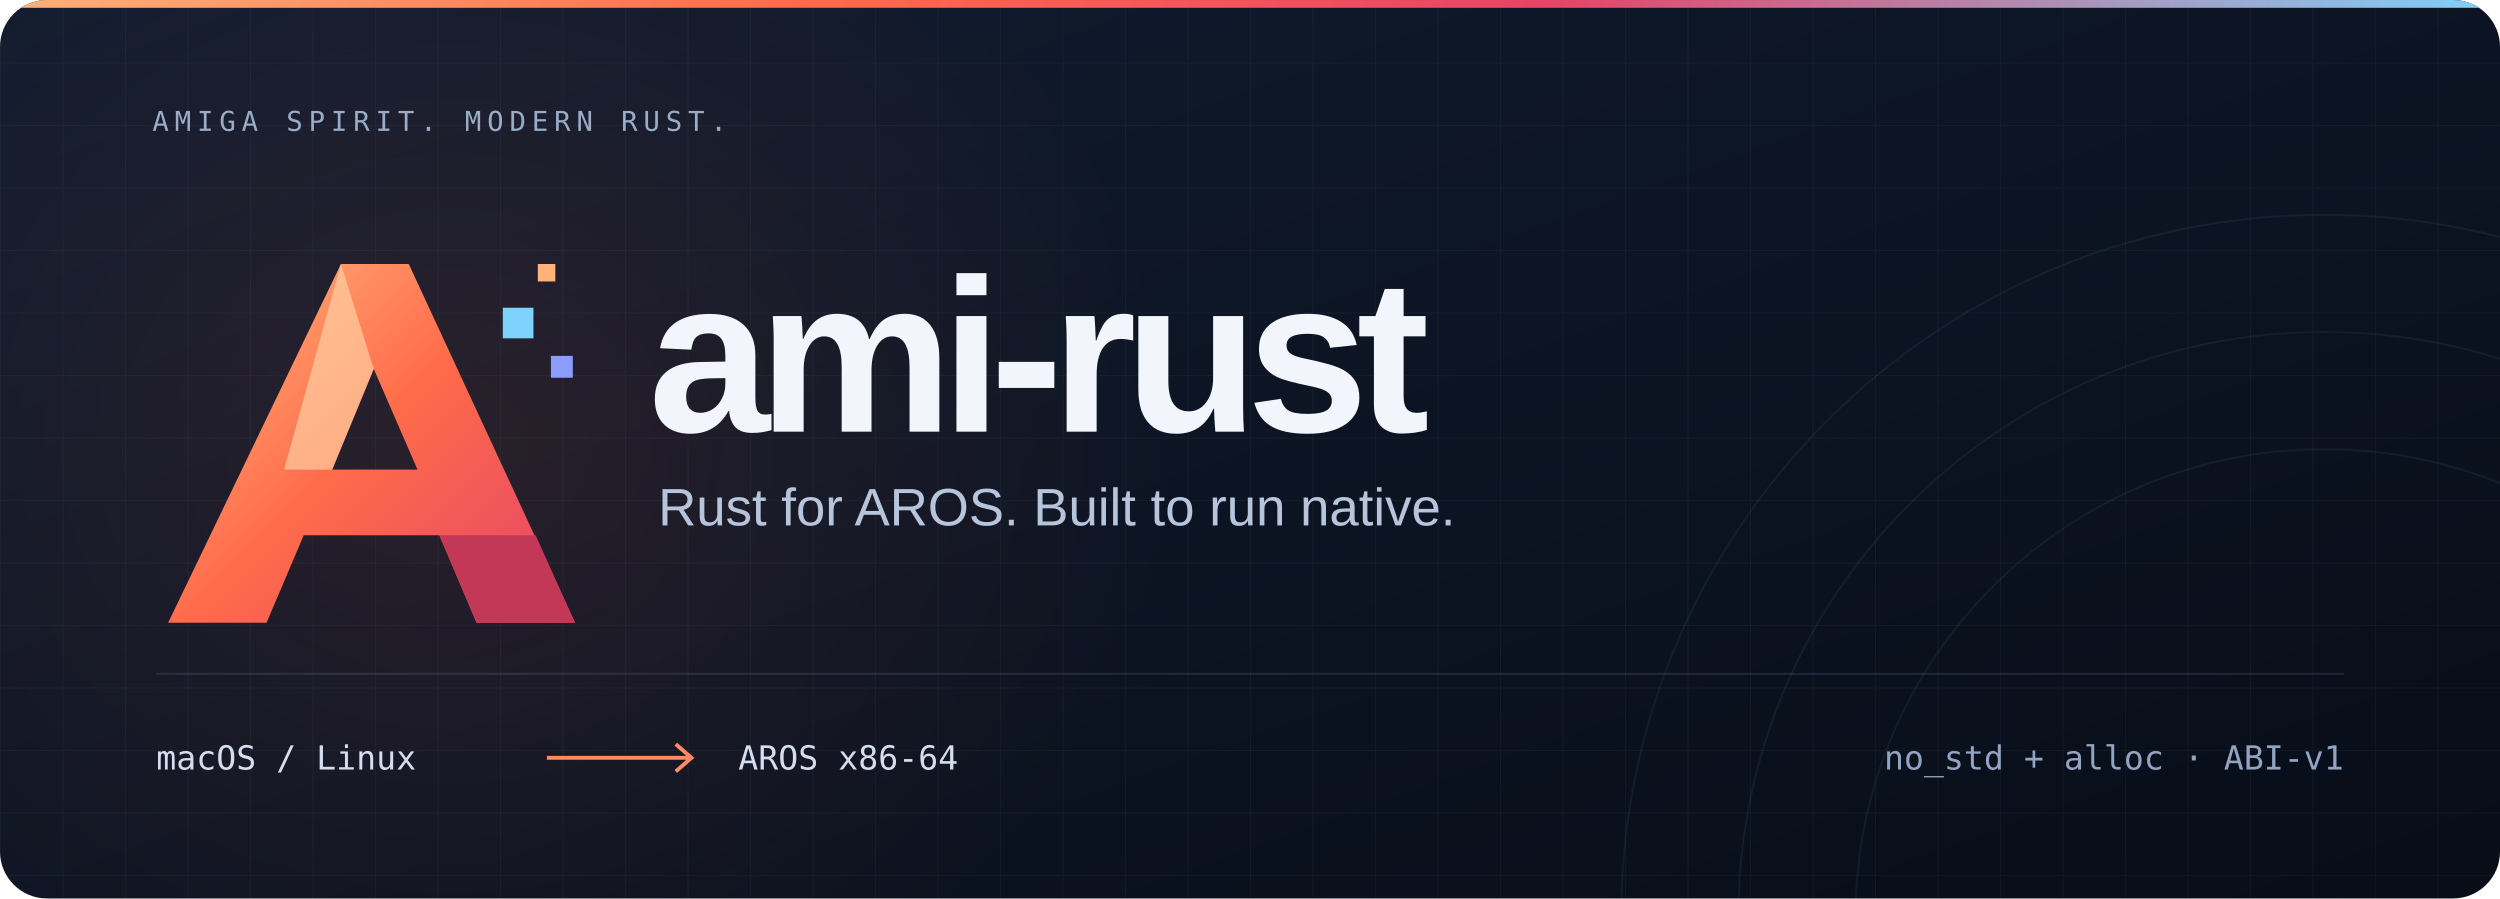
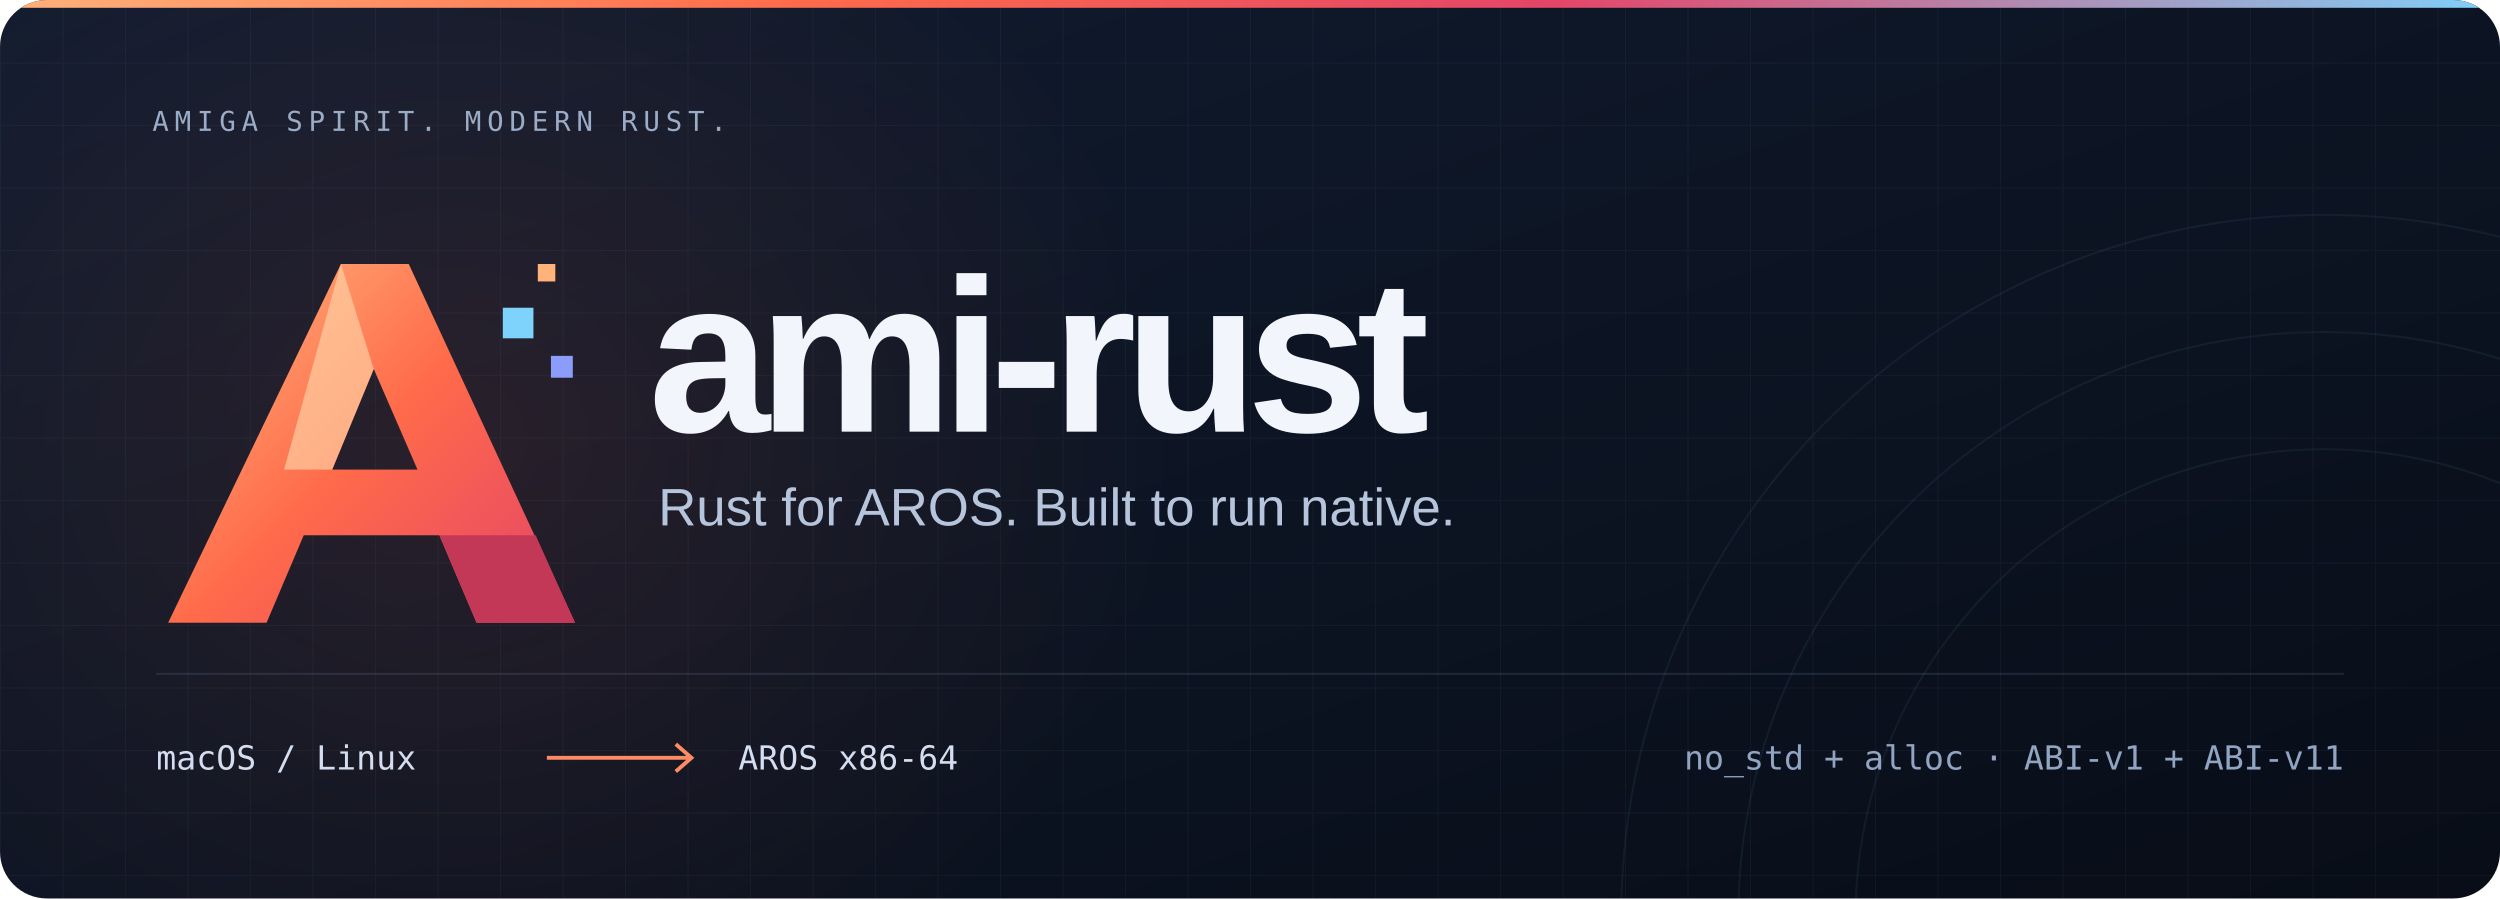
<svg xmlns="http://www.w3.org/2000/svg" width="1280" height="460" viewBox="0 0 1280 460" role="img" aria-labelledby="title desc">
  <defs>
    <linearGradient id="bg" x2="1" y2="1">
      <stop stop-color="#111c30" />
      <stop offset="1" stop-color="#080d17" />
    </linearGradient>
    <linearGradient id="stripe">
      <stop stop-color="#ffb27a" />
      <stop offset=".32" stop-color="#ff6b4a" />
      <stop offset=".62" stop-color="#e54567" />
      <stop offset="1" stop-color="#7dd3fc" />
    </linearGradient>
    <radialGradient id="glow">
      <stop stop-color="#ff6b4a" stop-opacity=".11" />
      <stop offset="1" stop-color="#ff6b4a" stop-opacity="0" />
    </radialGradient>
    <pattern id="grid" width="32" height="32" patternUnits="userSpaceOnUse">
      <path d="M32 0H0v32" fill="none" stroke="#b7cdf2" stroke-opacity=".045" />
    </pattern>
    <clipPath id="frame">
      <rect width="1280" height="460" rx="24" />
    </clipPath>
  </defs>
  <g clip-path="url(#frame)">
    <rect width="1280" height="460" fill="url(#bg)" />
    <rect width="1280" height="460" fill="url(#grid)" />
    <ellipse cx="230" cy="226" rx="370" ry="330" fill="url(#glow)" />
    <g fill="none" stroke="#7dd3fc" stroke-opacity=".07">
      <circle cx="1190" cy="470" r="240" />
      <circle cx="1190" cy="470" r="300" />
      <circle cx="1190" cy="470" r="360" />
    </g>
    <rect width="1280" height="4" fill="url(#stripe)" />
    <text x="78" y="67" fill="#9bacc7" font-family="monospace" font-size="14" letter-spacing="3">AMIGA SPIRIT. MODERN RUST.</text>
    <g transform="translate(76 115) scale(1.12)">
      <defs>
        <linearGradient id="ember" x1="25" y1="20" x2="185" y2="180" gradientUnits="userSpaceOnUse">
          <stop stop-color="#ffb27a" />
          <stop offset=".48" stop-color="#ff6b4a" />
          <stop offset="1" stop-color="#e54567" />
        </linearGradient>
      </defs>
      <path fill="url(#ember)" fill-rule="evenodd" d="M88 18h31l76 164h-45l-17-40H71l-17 40H9L88 18zm15 48-19 46h39l-20-46z" />
      <path fill="#ffd2a6" d="m88 18 15 48-19 46H62z" opacity=".65" />
      <path fill="#c33757" d="m133 142 17 40h45l-18-40z" />
      <path fill="#7dd3fc" d="M162 38h14v14h-14z" />
      <path fill="#8b9cfa" d="M184 60h10v10h-10z" />
      <path fill="#ffb27a" d="M178 18h8v8h-8z" />
    </g>
    <text x="332" y="221" fill="#f2f5fc" font-family="Arial, Helvetica, sans-serif" font-weight="700" font-size="112" letter-spacing="-6">ami-rust</text>
    <text x="337" y="269" fill="#b7c5dc" font-family="Arial, Helvetica, sans-serif" font-size="27">Rust for AROS. Built to run native.</text>
    <path d="M80 345h1120" stroke="#8195b5" stroke-opacity=".18" />
    <g font-family="monospace" font-size="17">
      <text x="80" y="394" fill="#d4def0">macOS / Linux</text>
      <path d="M280 388h74m-8-7 8 7-8 7" fill="none" stroke="#ff8b65" stroke-width="2" />
      <text x="378" y="394" fill="#d4def0">AROS x86-64</text>
-       <text x="1200" y="394" fill="#91a4c1" text-anchor="end">no_std + alloc · ABI-v1</text>
+       <text x="1200" y="394" fill="#91a4c1" text-anchor="end">no_std + alloc · ABI-v1 + ABI-v11</text>
    </g>
  </g>
</svg>
